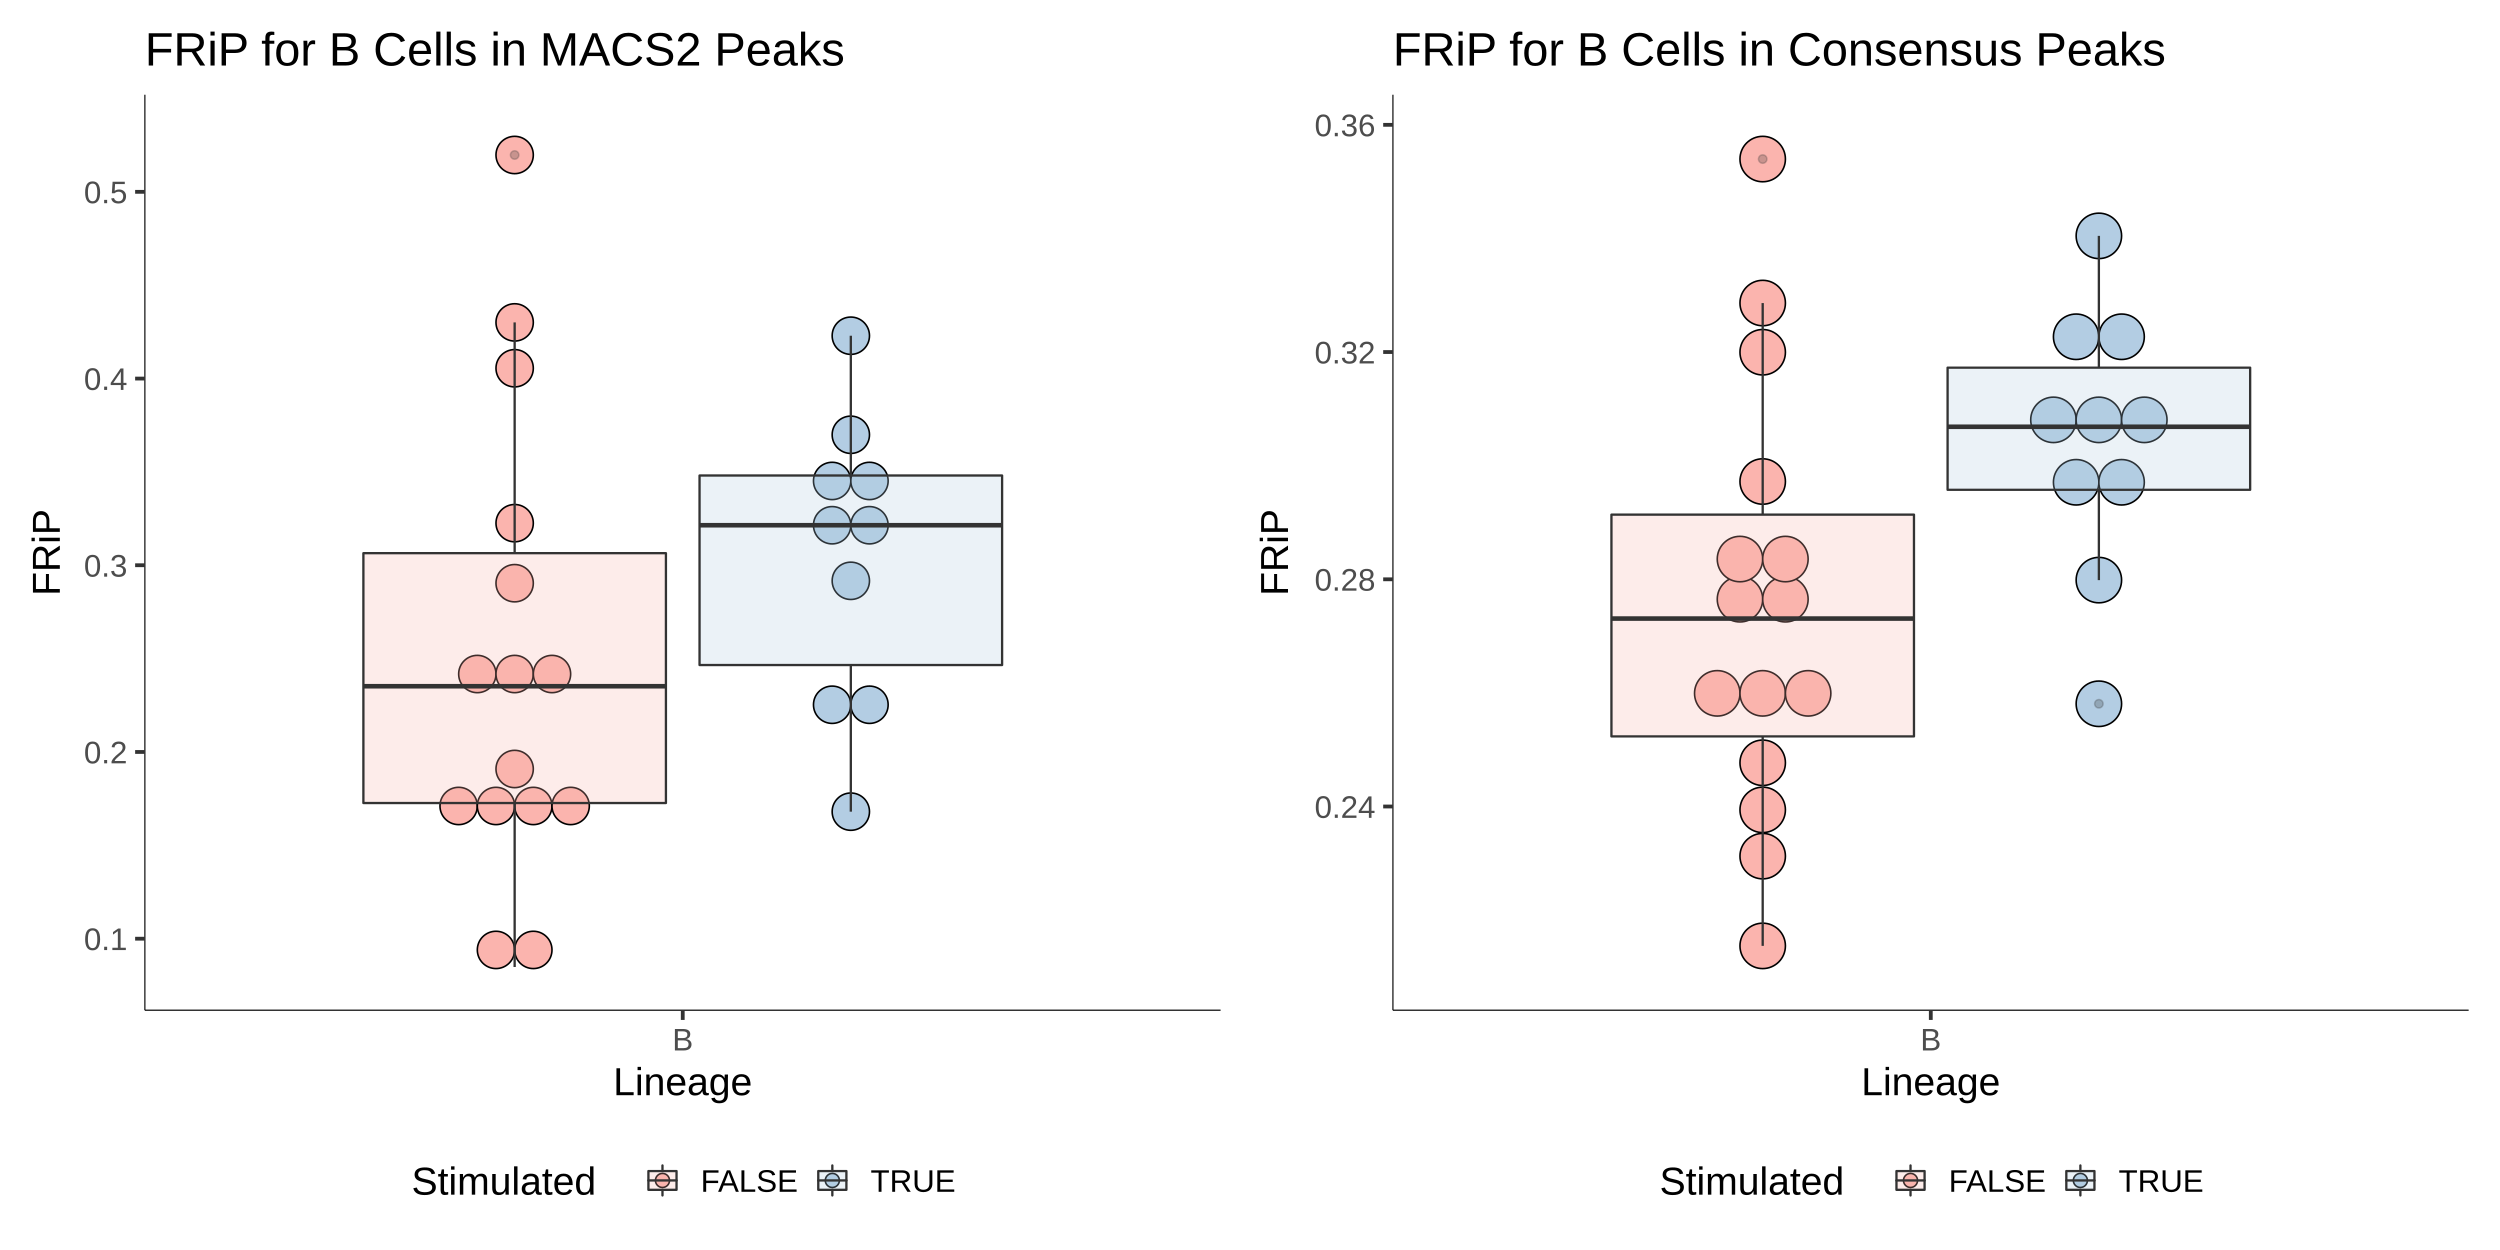
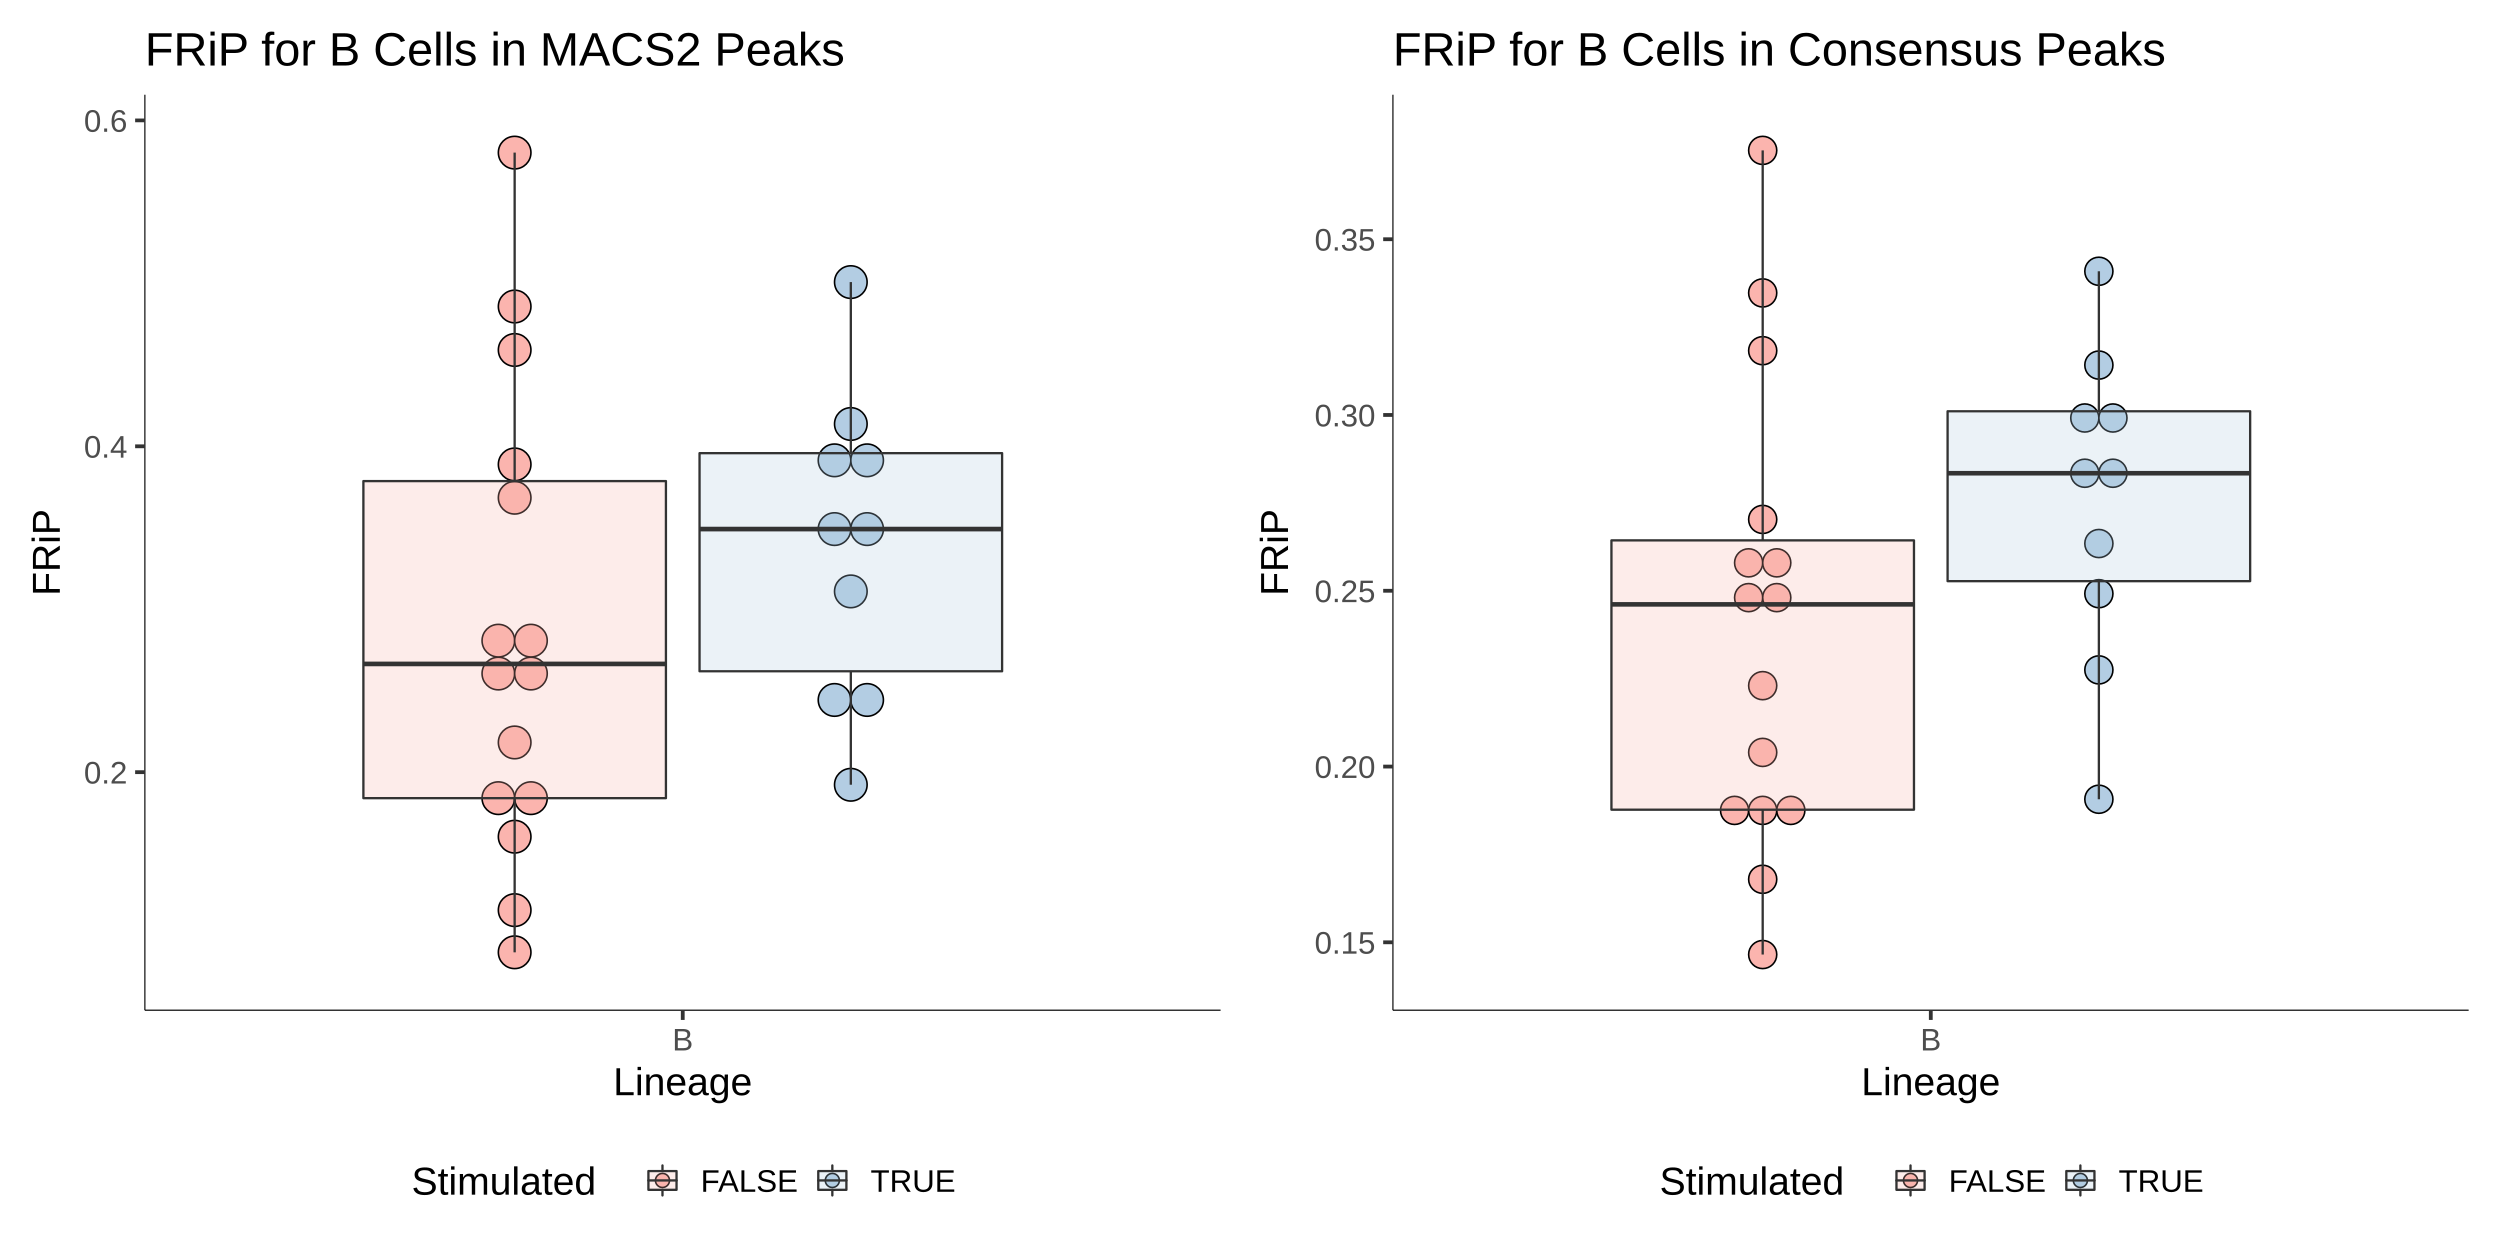
<svg xmlns="http://www.w3.org/2000/svg" class="svglite" width="1152.00pt" height="576.00pt" viewBox="0 0 1152.00 576.00">
  <defs>
    <style type="text/css">
    .svglite line, .svglite polyline, .svglite polygon, .svglite path, .svglite rect, .svglite circle {
      fill: none;
      stroke: #000000;
      stroke-linecap: round;
      stroke-linejoin: round;
      stroke-miterlimit: 10.00;
    }
  </style>
  </defs>
  <rect width="100%" height="100%" style="stroke: none; fill: #FFFFFF;" />
  <defs>
    <clipPath id="cpMC4wMHwxMTUyLjAwfDAuMDB8NTc2LjAw">
      <rect x="0.00" y="0.00" width="1152.00" height="576.00" />
    </clipPath>
  </defs>
  <g clip-path="url(#cpMC4wMHwxMTUyLjAwfDAuMDB8NTc2LjAw)">
    <rect x="-0" y="0.00" width="1152.00" height="576.00" style="stroke-width: 1.07; stroke: #FFFFFF; fill: #FFFFFF;" />
  </g>
  <defs>
    <clipPath id="cpNS40OHw1NzEuNDJ8NS40OHw1NzAuNTI=">
      <rect x="5.48" y="5.48" width="565.94" height="565.04" />
    </clipPath>
  </defs>
  <g clip-path="url(#cpNS40OHw1NzEuNDJ8NS40OHw1NzAuNTI=)">
    <rect x="5.48" y="5.48" width="565.94" height="565.04" style="stroke-width: 1.75; stroke: #FFFFFF; fill: #FFFFFF;" />
  </g>
  <g clip-path="url(#cpMC4wMHwxMTUyLjAwfDAuMDB8NTc2LjAw)">
</g>
  <defs>
    <clipPath id="cpNjYuNzZ8NTYyLjQ1fDQzLjY0fDQ2NS41MA==">
      <rect x="66.76" y="43.64" width="495.70" height="421.86" />
    </clipPath>
  </defs>
  <g clip-path="url(#cpNjYuNzZ8NTYyLjQ1fDQzLjY0fDQ2NS41MA==)">
    <rect x="66.76" y="43.64" width="495.70" height="421.86" style="stroke-width: 1.75; stroke: none; fill: #FFFFFF;" />
-     <circle cx="228.55" cy="437.72" r="8.60" style="stroke-width: 0.75; fill: #FBB4AE;" />
-     <circle cx="245.76" cy="437.72" r="8.60" style="stroke-width: 0.75; fill: #FBB4AE;" />
-     <circle cx="211.34" cy="371.39" r="8.60" style="stroke-width: 0.75; fill: #FBB4AE;" />
-     <circle cx="228.55" cy="371.39" r="8.60" style="stroke-width: 0.75; fill: #FBB4AE;" />
-     <circle cx="245.76" cy="371.39" r="8.60" style="stroke-width: 0.75; fill: #FBB4AE;" />
-     <circle cx="262.96" cy="371.39" r="8.60" style="stroke-width: 0.75; fill: #FBB4AE;" />
-     <circle cx="237.15" cy="354.35" r="8.60" style="stroke-width: 0.75; fill: #FBB4AE;" />
-     <circle cx="219.95" cy="310.59" r="8.60" style="stroke-width: 0.75; fill: #FBB4AE;" />
-     <circle cx="237.15" cy="310.59" r="8.60" style="stroke-width: 0.75; fill: #FBB4AE;" />
-     <circle cx="254.36" cy="310.59" r="8.60" style="stroke-width: 0.75; fill: #FBB4AE;" />
-     <circle cx="237.15" cy="268.74" r="8.60" style="stroke-width: 0.75; fill: #FBB4AE;" />
-     <circle cx="237.15" cy="241.07" r="8.60" style="stroke-width: 0.75; fill: #FBB4AE;" />
-     <circle cx="237.15" cy="169.69" r="8.60" style="stroke-width: 0.75; fill: #FBB4AE;" />
-     <circle cx="237.15" cy="148.56" r="8.60" style="stroke-width: 0.75; fill: #FBB4AE;" />
-     <circle cx="237.15" cy="71.42" r="8.60" style="stroke-width: 0.75; fill: #FBB4AE;" />
-     <circle cx="392.06" cy="374.01" r="8.60" style="stroke-width: 0.75; fill: #B3CDE3;" />
-     <circle cx="383.45" cy="324.75" r="8.60" style="stroke-width: 0.75; fill: #B3CDE3;" />
-     <circle cx="400.66" cy="324.75" r="8.60" style="stroke-width: 0.75; fill: #B3CDE3;" />
-     <circle cx="392.06" cy="267.64" r="8.60" style="stroke-width: 0.75; fill: #B3CDE3;" />
-     <circle cx="383.45" cy="242.03" r="8.60" style="stroke-width: 0.75; fill: #B3CDE3;" />
-     <circle cx="400.66" cy="242.03" r="8.60" style="stroke-width: 0.75; fill: #B3CDE3;" />
-     <circle cx="383.45" cy="221.62" r="8.60" style="stroke-width: 0.75; fill: #B3CDE3;" />
-     <circle cx="400.66" cy="221.62" r="8.60" style="stroke-width: 0.75; fill: #B3CDE3;" />
-     <circle cx="392.06" cy="200.34" r="8.60" style="stroke-width: 0.75; fill: #B3CDE3;" />
-     <circle cx="392.06" cy="154.70" r="8.60" style="stroke-width: 0.75; fill: #B3CDE3;" />
-     <circle cx="237.15" cy="71.42" r="1.95" style="stroke-width: 0.71; stroke: #333333; stroke-opacity: 0.25; fill: #333333; fill-opacity: 0.25;" />
-     <line x1="237.15" y1="254.91" x2="237.15" y2="148.56" style="stroke-width: 1.07; stroke: #333333; stroke-linecap: butt;" />
-     <line x1="237.15" y1="370.03" x2="237.15" y2="445.59" style="stroke-width: 1.07; stroke: #333333; stroke-linecap: butt;" />
-     <polygon points="167.45,254.91 167.45,370.03 306.86,370.03 306.86,254.91 167.45,254.91 " style="stroke-width: 1.07; stroke: #333333; fill: #FBB4AE; fill-opacity: 0.25;" />
-     <line x1="167.45" y1="316.21" x2="306.86" y2="316.21" style="stroke-width: 2.13; stroke: #333333; stroke-linecap: butt;" />
-     <line x1="392.06" y1="219.12" x2="392.06" y2="154.70" style="stroke-width: 1.07; stroke: #333333; stroke-linecap: butt;" />
-     <line x1="392.06" y1="306.44" x2="392.06" y2="374.01" style="stroke-width: 1.07; stroke: #333333; stroke-linecap: butt;" />
-     <polygon points="322.35,219.12 322.35,306.44 461.77,306.44 461.77,219.12 322.35,219.12 " style="stroke-width: 1.07; stroke: #333333; fill: #B3CDE3; fill-opacity: 0.25;" />
-     <line x1="322.35" y1="242.03" x2="461.77" y2="242.03" style="stroke-width: 2.13; stroke: #333333; stroke-linecap: butt;" />
+     <circle cx="237.15" cy="438.82" r="7.51" style="stroke-width: 0.75; fill: #FBB4AE;" />
+     <circle cx="237.15" cy="419.39" r="7.51" style="stroke-width: 0.75; fill: #FBB4AE;" />
+     <circle cx="237.15" cy="385.55" r="7.51" style="stroke-width: 0.75; fill: #FBB4AE;" />
+     <circle cx="229.64" cy="367.79" r="7.51" style="stroke-width: 0.75; fill: #FBB4AE;" />
+     <circle cx="244.66" cy="367.79" r="7.51" style="stroke-width: 0.75; fill: #FBB4AE;" />
+     <circle cx="237.15" cy="342.12" r="7.51" style="stroke-width: 0.75; fill: #FBB4AE;" />
+     <circle cx="229.64" cy="310.37" r="7.51" style="stroke-width: 0.75; fill: #FBB4AE;" />
+     <circle cx="244.66" cy="310.37" r="7.51" style="stroke-width: 0.75; fill: #FBB4AE;" />
+     <circle cx="229.64" cy="295.22" r="7.51" style="stroke-width: 0.75; fill: #FBB4AE;" />
+     <circle cx="244.66" cy="295.22" r="7.51" style="stroke-width: 0.75; fill: #FBB4AE;" />
+     <circle cx="237.15" cy="229.36" r="7.51" style="stroke-width: 0.75; fill: #FBB4AE;" />
+     <circle cx="237.15" cy="214.00" r="7.51" style="stroke-width: 0.75; fill: #FBB4AE;" />
+     <circle cx="237.15" cy="161.27" r="7.51" style="stroke-width: 0.75; fill: #FBB4AE;" />
+     <circle cx="237.15" cy="141.24" r="7.51" style="stroke-width: 0.75; fill: #FBB4AE;" />
+     <circle cx="237.15" cy="70.33" r="7.51" style="stroke-width: 0.75; fill: #FBB4AE;" />
+     <circle cx="392.06" cy="361.62" r="7.51" style="stroke-width: 0.75; fill: #B3CDE3;" />
+     <circle cx="384.55" cy="322.54" r="7.51" style="stroke-width: 0.75; fill: #B3CDE3;" />
+     <circle cx="399.57" cy="322.54" r="7.51" style="stroke-width: 0.75; fill: #B3CDE3;" />
+     <circle cx="392.06" cy="272.52" r="7.51" style="stroke-width: 0.75; fill: #B3CDE3;" />
+     <circle cx="384.55" cy="243.80" r="7.51" style="stroke-width: 0.75; fill: #B3CDE3;" />
+     <circle cx="399.57" cy="243.80" r="7.51" style="stroke-width: 0.75; fill: #B3CDE3;" />
+     <circle cx="384.55" cy="212.12" r="7.51" style="stroke-width: 0.75; fill: #B3CDE3;" />
+     <circle cx="399.57" cy="212.12" r="7.51" style="stroke-width: 0.75; fill: #B3CDE3;" />
+     <circle cx="392.06" cy="195.37" r="7.51" style="stroke-width: 0.75; fill: #B3CDE3;" />
+     <circle cx="392.06" cy="129.99" r="7.51" style="stroke-width: 0.75; fill: #B3CDE3;" />
+     <line x1="237.15" y1="221.68" x2="237.15" y2="70.33" style="stroke-width: 1.07; stroke: #333333; stroke-linecap: butt;" />
+     <line x1="237.15" y1="367.79" x2="237.15" y2="438.82" style="stroke-width: 1.07; stroke: #333333; stroke-linecap: butt;" />
+     <polygon points="167.45,221.68 167.45,367.79 306.86,367.79 306.86,221.68 167.45,221.68 " style="stroke-width: 1.07; stroke: #333333; fill: #FBB4AE; fill-opacity: 0.25;" />
+     <line x1="167.45" y1="305.94" x2="306.86" y2="305.94" style="stroke-width: 2.13; stroke: #333333; stroke-linecap: butt;" />
+     <line x1="392.06" y1="208.81" x2="392.06" y2="129.99" style="stroke-width: 1.07; stroke: #333333; stroke-linecap: butt;" />
+     <line x1="392.06" y1="309.32" x2="392.06" y2="361.62" style="stroke-width: 1.07; stroke: #333333; stroke-linecap: butt;" />
+     <polygon points="322.35,208.81 322.35,309.32 461.77,309.32 461.77,208.81 322.35,208.81 " style="stroke-width: 1.07; stroke: #333333; fill: #B3CDE3; fill-opacity: 0.25;" />
+     <line x1="322.35" y1="243.80" x2="461.77" y2="243.80" style="stroke-width: 2.13; stroke: #333333; stroke-linecap: butt;" />
  </g>
  <g clip-path="url(#cpMC4wMHwxMTUyLjAwfDAuMDB8NTc2LjAw)">
    <polyline points="66.76,465.50 66.76,43.64 " style="stroke-width: 0.53; stroke-linecap: butt;" />
-     <text x="58.69" y="437.79" text-anchor="end" style="font-size: 14.40px; fill: #4D4D4D; font-family: Arimo;" textLength="22.89px" lengthAdjust="spacingAndGlyphs">0.1</text>
-     <text x="58.69" y="351.76" text-anchor="end" style="font-size: 14.40px; fill: #4D4D4D; font-family: Arimo;" textLength="22.89px" lengthAdjust="spacingAndGlyphs">0.2</text>
-     <text x="58.69" y="265.72" text-anchor="end" style="font-size: 14.40px; fill: #4D4D4D; font-family: Arimo;" textLength="22.89px" lengthAdjust="spacingAndGlyphs">0.3</text>
-     <text x="58.69" y="179.68" text-anchor="end" style="font-size: 14.40px; fill: #4D4D4D; font-family: Arimo;" textLength="22.89px" lengthAdjust="spacingAndGlyphs">0.4</text>
-     <text x="58.69" y="93.64" text-anchor="end" style="font-size: 14.40px; fill: #4D4D4D; font-family: Arimo;" textLength="22.89px" lengthAdjust="spacingAndGlyphs">0.5</text>
-     <polyline points="62.27,432.55 66.76,432.55 " style="stroke-width: 1.75; stroke: #333333; stroke-linecap: butt;" />
-     <polyline points="62.27,346.51 66.76,346.51 " style="stroke-width: 1.75; stroke: #333333; stroke-linecap: butt;" />
-     <polyline points="62.27,260.47 66.76,260.47 " style="stroke-width: 1.75; stroke: #333333; stroke-linecap: butt;" />
-     <polyline points="62.27,174.43 66.76,174.43 " style="stroke-width: 1.75; stroke: #333333; stroke-linecap: butt;" />
-     <polyline points="62.27,88.40 66.76,88.40 " style="stroke-width: 1.75; stroke: #333333; stroke-linecap: butt;" />
+     <text x="58.69" y="361.06" text-anchor="end" style="font-size: 14.40px; fill: #4D4D4D; font-family: Arimo;" textLength="22.89px" lengthAdjust="spacingAndGlyphs">0.2</text>
+     <text x="58.69" y="210.89" text-anchor="end" style="font-size: 14.40px; fill: #4D4D4D; font-family: Arimo;" textLength="22.89px" lengthAdjust="spacingAndGlyphs">0.4</text>
+     <text x="58.69" y="60.73" text-anchor="end" style="font-size: 14.40px; fill: #4D4D4D; font-family: Arimo;" textLength="22.89px" lengthAdjust="spacingAndGlyphs">0.6</text>
+     <polyline points="62.27,355.82 66.76,355.82 " style="stroke-width: 1.75; stroke: #333333; stroke-linecap: butt;" />
+     <polyline points="62.27,205.65 66.76,205.65 " style="stroke-width: 1.75; stroke: #333333; stroke-linecap: butt;" />
+     <polyline points="62.27,55.48 66.76,55.48 " style="stroke-width: 1.75; stroke: #333333; stroke-linecap: butt;" />
    <polyline points="66.76,465.50 562.45,465.50 " style="stroke-width: 0.53; stroke-linecap: butt;" />
    <polyline points="314.61,469.98 314.61,465.50 " style="stroke-width: 1.75; stroke: #333333; stroke-linecap: butt;" />
    <text x="314.61" y="484.06" text-anchor="middle" style="font-size: 14.40px; fill: #4D4D4D; font-family: Arimo;" textLength="9.87px" lengthAdjust="spacingAndGlyphs">B</text>
    <text x="314.61" y="504.66" text-anchor="middle" style="font-size: 18.00px; font-family: Arimo;" textLength="71.04px" lengthAdjust="spacingAndGlyphs">Lineage</text>
    <text transform="translate(27.57,254.57) rotate(-90)" text-anchor="middle" style="font-size: 18.00px; font-family: Arimo;" textLength="38.72px" lengthAdjust="spacingAndGlyphs">FRiP</text>
    <rect x="180.68" y="526.34" width="267.85" height="35.21" style="stroke-width: 1.75; stroke: none; fill: #FFFFFF;" />
    <text x="189.65" y="550.51" style="font-size: 18.00px; font-family: Arimo;" textLength="98.01px" lengthAdjust="spacingAndGlyphs">Stimulated</text>
    <rect x="296.63" y="535.31" width="17.28" height="17.28" style="stroke-width: 1.75; stroke: none; fill: #FFFFFF;" />
    <circle cx="305.27" cy="543.95" r="3.24" style="stroke-width: 0.75; fill: #FBB4AE;" />
    <polyline points="305.27,550.86 305.27,548.27 " style="stroke-width: 1.07; stroke: #333333;" />
    <polyline points="305.27,539.63 305.27,537.04 " style="stroke-width: 1.07; stroke: #333333;" />
    <rect x="298.79" y="539.63" width="12.96" height="8.64" style="stroke-width: 1.07; stroke: #333333; fill: #FBB4AE; fill-opacity: 0.25;" />
    <polyline points="298.79,543.95 311.75,543.95 " style="stroke-width: 1.07; stroke: #333333;" />
    <rect x="374.90" y="535.31" width="17.28" height="17.28" style="stroke-width: 1.75; stroke: none; fill: #FFFFFF;" />
    <circle cx="383.54" cy="543.95" r="3.24" style="stroke-width: 0.75; fill: #B3CDE3;" />
    <polyline points="383.54,550.86 383.54,548.27 " style="stroke-width: 1.07; stroke: #333333;" />
    <polyline points="383.54,539.63 383.54,537.04 " style="stroke-width: 1.07; stroke: #333333;" />
    <rect x="377.06" y="539.63" width="12.96" height="8.64" style="stroke-width: 1.07; stroke: #333333; fill: #B3CDE3; fill-opacity: 0.25;" />
    <polyline points="377.06,543.95 390.02,543.95 " style="stroke-width: 1.07; stroke: #333333;" />
    <text x="322.87" y="549.19" style="font-size: 14.40px; font-family: Arimo;" textLength="43.06px" lengthAdjust="spacingAndGlyphs">FALSE</text>
    <text x="401.14" y="549.19" style="font-size: 14.40px; font-family: Arimo;" textLength="38.42px" lengthAdjust="spacingAndGlyphs">TRUE</text>
    <text x="66.76" y="30.19" style="font-size: 21.60px; font-family: Arimo;" textLength="341.47px" lengthAdjust="spacingAndGlyphs">FRiP for B Cells in MACS2 Peaks</text>
  </g>
  <defs>
    <clipPath id="cpNTcxLjQyfDExNDYuNTJ8NS40OHw1NzAuNTI=">
      <rect x="571.42" y="5.48" width="575.10" height="565.04" />
    </clipPath>
  </defs>
  <g clip-path="url(#cpNTcxLjQyfDExNDYuNTJ8NS40OHw1NzAuNTI=)">
    <rect x="571.42" y="5.48" width="575.10" height="565.04" style="stroke-width: 1.75; stroke: #FFFFFF; fill: #FFFFFF;" />
  </g>
  <g clip-path="url(#cpMC4wMHwxMTUyLjAwfDAuMDB8NTc2LjAw)">
</g>
  <defs>
    <clipPath id="cpNjQxLjg2fDExMzcuNTV8NDMuNjR8NDY1LjUw">
      <rect x="641.86" y="43.64" width="495.70" height="421.86" />
    </clipPath>
  </defs>
  <g clip-path="url(#cpNjQxLjg2fDExMzcuNTV8NDMuNjR8NDY1LjUw)">
    <rect x="641.86" y="43.64" width="495.70" height="421.86" style="stroke-width: 1.75; stroke: none; fill: #FFFFFF;" />
-     <circle cx="812.25" cy="435.86" r="10.47" style="stroke-width: 0.75; fill: #FBB4AE;" />
-     <circle cx="812.25" cy="394.51" r="10.47" style="stroke-width: 0.75; fill: #FBB4AE;" />
-     <circle cx="812.25" cy="373.19" r="10.47" style="stroke-width: 0.75; fill: #FBB4AE;" />
-     <circle cx="812.25" cy="351.49" r="10.47" style="stroke-width: 0.75; fill: #FBB4AE;" />
-     <circle cx="791.31" cy="319.49" r="10.47" style="stroke-width: 0.75; fill: #FBB4AE;" />
-     <circle cx="812.25" cy="319.49" r="10.47" style="stroke-width: 0.75; fill: #FBB4AE;" />
-     <circle cx="833.19" cy="319.49" r="10.47" style="stroke-width: 0.75; fill: #FBB4AE;" />
-     <circle cx="801.78" cy="276.13" r="10.47" style="stroke-width: 0.75; fill: #FBB4AE;" />
-     <circle cx="822.72" cy="276.13" r="10.47" style="stroke-width: 0.75; fill: #FBB4AE;" />
-     <circle cx="801.78" cy="257.61" r="10.47" style="stroke-width: 0.75; fill: #FBB4AE;" />
-     <circle cx="822.72" cy="257.61" r="10.47" style="stroke-width: 0.75; fill: #FBB4AE;" />
-     <circle cx="812.25" cy="221.88" r="10.47" style="stroke-width: 0.75; fill: #FBB4AE;" />
-     <circle cx="812.25" cy="162.31" r="10.47" style="stroke-width: 0.75; fill: #FBB4AE;" />
-     <circle cx="812.25" cy="139.64" r="10.47" style="stroke-width: 0.75; fill: #FBB4AE;" />
-     <circle cx="812.25" cy="73.29" r="10.47" style="stroke-width: 0.75; fill: #FBB4AE;" />
-     <circle cx="967.16" cy="324.30" r="10.47" style="stroke-width: 0.75; fill: #B3CDE3;" />
-     <circle cx="967.16" cy="267.31" r="10.47" style="stroke-width: 0.75; fill: #B3CDE3;" />
-     <circle cx="956.69" cy="222.23" r="10.47" style="stroke-width: 0.75; fill: #B3CDE3;" />
-     <circle cx="977.63" cy="222.23" r="10.47" style="stroke-width: 0.75; fill: #B3CDE3;" />
-     <circle cx="946.22" cy="193.47" r="10.47" style="stroke-width: 0.75; fill: #B3CDE3;" />
-     <circle cx="967.16" cy="193.47" r="10.47" style="stroke-width: 0.75; fill: #B3CDE3;" />
-     <circle cx="988.10" cy="193.47" r="10.47" style="stroke-width: 0.75; fill: #B3CDE3;" />
-     <circle cx="956.69" cy="155.18" r="10.47" style="stroke-width: 0.75; fill: #B3CDE3;" />
-     <circle cx="977.63" cy="155.18" r="10.47" style="stroke-width: 0.75; fill: #B3CDE3;" />
-     <circle cx="967.16" cy="108.69" r="10.47" style="stroke-width: 0.75; fill: #B3CDE3;" />
-     <circle cx="812.25" cy="73.29" r="1.95" style="stroke-width: 0.71; stroke: #333333; stroke-opacity: 0.25; fill: #333333; fill-opacity: 0.25;" />
-     <line x1="812.25" y1="237.15" x2="812.25" y2="139.64" style="stroke-width: 1.07; stroke: #333333; stroke-linecap: butt;" />
-     <line x1="812.25" y1="339.33" x2="812.25" y2="435.86" style="stroke-width: 1.07; stroke: #333333; stroke-linecap: butt;" />
-     <polygon points="742.55,237.15 742.55,339.33 881.96,339.33 881.96,237.15 742.55,237.15 " style="stroke-width: 1.07; stroke: #333333; fill: #FBB4AE; fill-opacity: 0.25;" />
-     <line x1="742.55" y1="285.03" x2="881.96" y2="285.03" style="stroke-width: 2.13; stroke: #333333; stroke-linecap: butt;" />
-     <circle cx="967.16" cy="324.30" r="1.95" style="stroke-width: 0.71; stroke: #333333; stroke-opacity: 0.25; fill: #333333; fill-opacity: 0.25;" />
-     <line x1="967.16" y1="169.42" x2="967.16" y2="108.69" style="stroke-width: 1.07; stroke: #333333; stroke-linecap: butt;" />
-     <line x1="967.16" y1="225.70" x2="967.16" y2="267.31" style="stroke-width: 1.07; stroke: #333333; stroke-linecap: butt;" />
-     <polygon points="897.45,169.42 897.45,225.70 1036.87,225.70 1036.87,169.42 897.45,169.42 " style="stroke-width: 1.07; stroke: #333333; fill: #B3CDE3; fill-opacity: 0.25;" />
-     <line x1="897.45" y1="196.65" x2="1036.87" y2="196.65" style="stroke-width: 2.13; stroke: #333333; stroke-linecap: butt;" />
+     <circle cx="812.25" cy="439.85" r="6.48" style="stroke-width: 0.75; fill: #FBB4AE;" />
+     <circle cx="812.25" cy="405.18" r="6.48" style="stroke-width: 0.75; fill: #FBB4AE;" />
+     <circle cx="799.29" cy="373.43" r="6.48" style="stroke-width: 0.75; fill: #FBB4AE;" />
+     <circle cx="812.25" cy="373.43" r="6.48" style="stroke-width: 0.75; fill: #FBB4AE;" />
+     <circle cx="825.21" cy="373.43" r="6.48" style="stroke-width: 0.75; fill: #FBB4AE;" />
+     <circle cx="812.25" cy="346.71" r="6.48" style="stroke-width: 0.75; fill: #FBB4AE;" />
+     <circle cx="812.25" cy="315.95" r="6.48" style="stroke-width: 0.75; fill: #FBB4AE;" />
+     <circle cx="805.77" cy="275.39" r="6.48" style="stroke-width: 0.75; fill: #FBB4AE;" />
+     <circle cx="818.73" cy="275.39" r="6.48" style="stroke-width: 0.75; fill: #FBB4AE;" />
+     <circle cx="805.77" cy="259.36" r="6.48" style="stroke-width: 0.75; fill: #FBB4AE;" />
+     <circle cx="818.73" cy="259.36" r="6.48" style="stroke-width: 0.75; fill: #FBB4AE;" />
+     <circle cx="812.25" cy="239.35" r="6.48" style="stroke-width: 0.75; fill: #FBB4AE;" />
+     <circle cx="812.25" cy="161.60" r="6.48" style="stroke-width: 0.75; fill: #FBB4AE;" />
+     <circle cx="812.25" cy="134.98" r="6.48" style="stroke-width: 0.75; fill: #FBB4AE;" />
+     <circle cx="812.25" cy="69.30" r="6.48" style="stroke-width: 0.75; fill: #FBB4AE;" />
+     <circle cx="967.16" cy="368.29" r="6.48" style="stroke-width: 0.75; fill: #B3CDE3;" />
+     <circle cx="967.16" cy="308.69" r="6.48" style="stroke-width: 0.75; fill: #B3CDE3;" />
+     <circle cx="967.16" cy="273.57" r="6.48" style="stroke-width: 0.75; fill: #B3CDE3;" />
+     <circle cx="967.16" cy="250.46" r="6.48" style="stroke-width: 0.75; fill: #B3CDE3;" />
+     <circle cx="960.68" cy="218.07" r="6.48" style="stroke-width: 0.75; fill: #B3CDE3;" />
+     <circle cx="973.64" cy="218.07" r="6.48" style="stroke-width: 0.75; fill: #B3CDE3;" />
+     <circle cx="960.68" cy="192.61" r="6.48" style="stroke-width: 0.75; fill: #B3CDE3;" />
+     <circle cx="973.64" cy="192.61" r="6.48" style="stroke-width: 0.75; fill: #B3CDE3;" />
+     <circle cx="967.16" cy="168.23" r="6.48" style="stroke-width: 0.75; fill: #B3CDE3;" />
+     <circle cx="967.16" cy="125.00" r="6.48" style="stroke-width: 0.75; fill: #B3CDE3;" />
+     <line x1="812.25" y1="249.01" x2="812.25" y2="69.30" style="stroke-width: 1.07; stroke: #333333; stroke-linecap: butt;" />
+     <line x1="812.25" y1="373.10" x2="812.25" y2="439.85" style="stroke-width: 1.07; stroke: #333333; stroke-linecap: butt;" />
+     <polygon points="742.55,249.01 742.55,373.10 881.96,373.10 881.96,249.01 742.55,249.01 " style="stroke-width: 1.07; stroke: #333333; fill: #FBB4AE; fill-opacity: 0.25;" />
+     <line x1="742.55" y1="278.49" x2="881.96" y2="278.49" style="stroke-width: 2.13; stroke: #333333; stroke-linecap: butt;" />
+     <line x1="967.16" y1="189.51" x2="967.16" y2="125.00" style="stroke-width: 1.07; stroke: #333333; stroke-linecap: butt;" />
+     <line x1="967.16" y1="267.79" x2="967.16" y2="368.29" style="stroke-width: 1.07; stroke: #333333; stroke-linecap: butt;" />
+     <polygon points="897.45,189.51 897.45,267.79 1036.87,267.79 1036.87,189.51 897.45,189.51 " style="stroke-width: 1.07; stroke: #333333; fill: #B3CDE3; fill-opacity: 0.25;" />
+     <line x1="897.45" y1="218.07" x2="1036.87" y2="218.07" style="stroke-width: 2.13; stroke: #333333; stroke-linecap: butt;" />
  </g>
  <g clip-path="url(#cpMC4wMHwxMTUyLjAwfDAuMDB8NTc2LjAw)">
    <polyline points="641.86,465.50 641.86,43.64 " style="stroke-width: 0.53; stroke-linecap: butt;" />
-     <text x="633.79" y="376.88" text-anchor="end" style="font-size: 14.40px; fill: #4D4D4D; font-family: Arimo;" textLength="32.05px" lengthAdjust="spacingAndGlyphs">0.24</text>
-     <text x="633.79" y="272.18" text-anchor="end" style="font-size: 14.40px; fill: #4D4D4D; font-family: Arimo;" textLength="32.05px" lengthAdjust="spacingAndGlyphs">0.28</text>
-     <text x="633.79" y="167.48" text-anchor="end" style="font-size: 14.40px; fill: #4D4D4D; font-family: Arimo;" textLength="32.05px" lengthAdjust="spacingAndGlyphs">0.32</text>
-     <text x="633.79" y="62.78" text-anchor="end" style="font-size: 14.40px; fill: #4D4D4D; font-family: Arimo;" textLength="32.05px" lengthAdjust="spacingAndGlyphs">0.36</text>
-     <polyline points="637.37,371.64 641.86,371.64 " style="stroke-width: 1.75; stroke: #333333; stroke-linecap: butt;" />
-     <polyline points="637.37,266.93 641.86,266.93 " style="stroke-width: 1.75; stroke: #333333; stroke-linecap: butt;" />
-     <polyline points="637.37,162.23 641.86,162.23 " style="stroke-width: 1.75; stroke: #333333; stroke-linecap: butt;" />
-     <polyline points="637.37,57.53 641.86,57.53 " style="stroke-width: 1.75; stroke: #333333; stroke-linecap: butt;" />
+     <text x="633.79" y="439.45" text-anchor="end" style="font-size: 14.40px; fill: #4D4D4D; font-family: Arimo;" textLength="32.05px" lengthAdjust="spacingAndGlyphs">0.15</text>
+     <text x="633.79" y="358.46" text-anchor="end" style="font-size: 14.40px; fill: #4D4D4D; font-family: Arimo;" textLength="32.05px" lengthAdjust="spacingAndGlyphs">0.20</text>
+     <text x="633.79" y="277.47" text-anchor="end" style="font-size: 14.40px; fill: #4D4D4D; font-family: Arimo;" textLength="32.05px" lengthAdjust="spacingAndGlyphs">0.25</text>
+     <text x="633.79" y="196.48" text-anchor="end" style="font-size: 14.40px; fill: #4D4D4D; font-family: Arimo;" textLength="32.05px" lengthAdjust="spacingAndGlyphs">0.30</text>
+     <text x="633.79" y="115.48" text-anchor="end" style="font-size: 14.40px; fill: #4D4D4D; font-family: Arimo;" textLength="32.05px" lengthAdjust="spacingAndGlyphs">0.35</text>
+     <polyline points="637.37,434.21 641.86,434.21 " style="stroke-width: 1.75; stroke: #333333; stroke-linecap: butt;" />
+     <polyline points="637.37,353.22 641.86,353.22 " style="stroke-width: 1.75; stroke: #333333; stroke-linecap: butt;" />
+     <polyline points="637.37,272.22 641.86,272.22 " style="stroke-width: 1.75; stroke: #333333; stroke-linecap: butt;" />
+     <polyline points="637.37,191.23 641.86,191.23 " style="stroke-width: 1.75; stroke: #333333; stroke-linecap: butt;" />
+     <polyline points="637.37,110.24 641.86,110.24 " style="stroke-width: 1.75; stroke: #333333; stroke-linecap: butt;" />
    <polyline points="641.86,465.50 1137.55,465.50 " style="stroke-width: 0.53; stroke-linecap: butt;" />
    <polyline points="889.71,469.98 889.71,465.50 " style="stroke-width: 1.75; stroke: #333333; stroke-linecap: butt;" />
    <text x="889.71" y="484.06" text-anchor="middle" style="font-size: 14.40px; fill: #4D4D4D; font-family: Arimo;" textLength="9.87px" lengthAdjust="spacingAndGlyphs">B</text>
    <text x="889.71" y="504.66" text-anchor="middle" style="font-size: 18.00px; font-family: Arimo;" textLength="71.04px" lengthAdjust="spacingAndGlyphs">Lineage</text>
    <text transform="translate(593.51,254.57) rotate(-90)" text-anchor="middle" style="font-size: 18.00px; font-family: Arimo;" textLength="38.72px" lengthAdjust="spacingAndGlyphs">FRiP</text>
    <rect x="755.78" y="526.34" width="267.85" height="35.21" style="stroke-width: 1.75; stroke: none; fill: #FFFFFF;" />
    <text x="764.75" y="550.51" style="font-size: 18.00px; font-family: Arimo;" textLength="98.01px" lengthAdjust="spacingAndGlyphs">Stimulated</text>
    <rect x="871.73" y="535.31" width="17.28" height="17.28" style="stroke-width: 1.75; stroke: none; fill: #FFFFFF;" />
    <circle cx="880.37" cy="543.95" r="3.24" style="stroke-width: 0.75; fill: #FBB4AE;" />
    <polyline points="880.37,550.86 880.37,548.27 " style="stroke-width: 1.07; stroke: #333333;" />
    <polyline points="880.37,539.63 880.37,537.04 " style="stroke-width: 1.07; stroke: #333333;" />
    <rect x="873.89" y="539.63" width="12.96" height="8.64" style="stroke-width: 1.07; stroke: #333333; fill: #FBB4AE; fill-opacity: 0.25;" />
    <polyline points="873.89,543.95 886.85,543.95 " style="stroke-width: 1.07; stroke: #333333;" />
    <rect x="950.00" y="535.31" width="17.28" height="17.28" style="stroke-width: 1.75; stroke: none; fill: #FFFFFF;" />
    <circle cx="958.64" cy="543.95" r="3.24" style="stroke-width: 0.75; fill: #B3CDE3;" />
    <polyline points="958.64,550.86 958.64,548.27 " style="stroke-width: 1.07; stroke: #333333;" />
    <polyline points="958.64,539.63 958.64,537.04 " style="stroke-width: 1.07; stroke: #333333;" />
    <rect x="952.16" y="539.63" width="12.96" height="8.64" style="stroke-width: 1.07; stroke: #333333; fill: #B3CDE3; fill-opacity: 0.25;" />
    <polyline points="952.16,543.95 965.12,543.95 " style="stroke-width: 1.07; stroke: #333333;" />
    <text x="897.97" y="549.19" style="font-size: 14.40px; font-family: Arimo;" textLength="43.06px" lengthAdjust="spacingAndGlyphs">FALSE</text>
    <text x="976.24" y="549.19" style="font-size: 14.40px; font-family: Arimo;" textLength="38.42px" lengthAdjust="spacingAndGlyphs">TRUE</text>
    <text x="641.86" y="30.19" style="font-size: 21.60px; font-family: Arimo;" textLength="382.29px" lengthAdjust="spacingAndGlyphs">FRiP for B Cells in Consensus Peaks</text>
  </g>
</svg>
